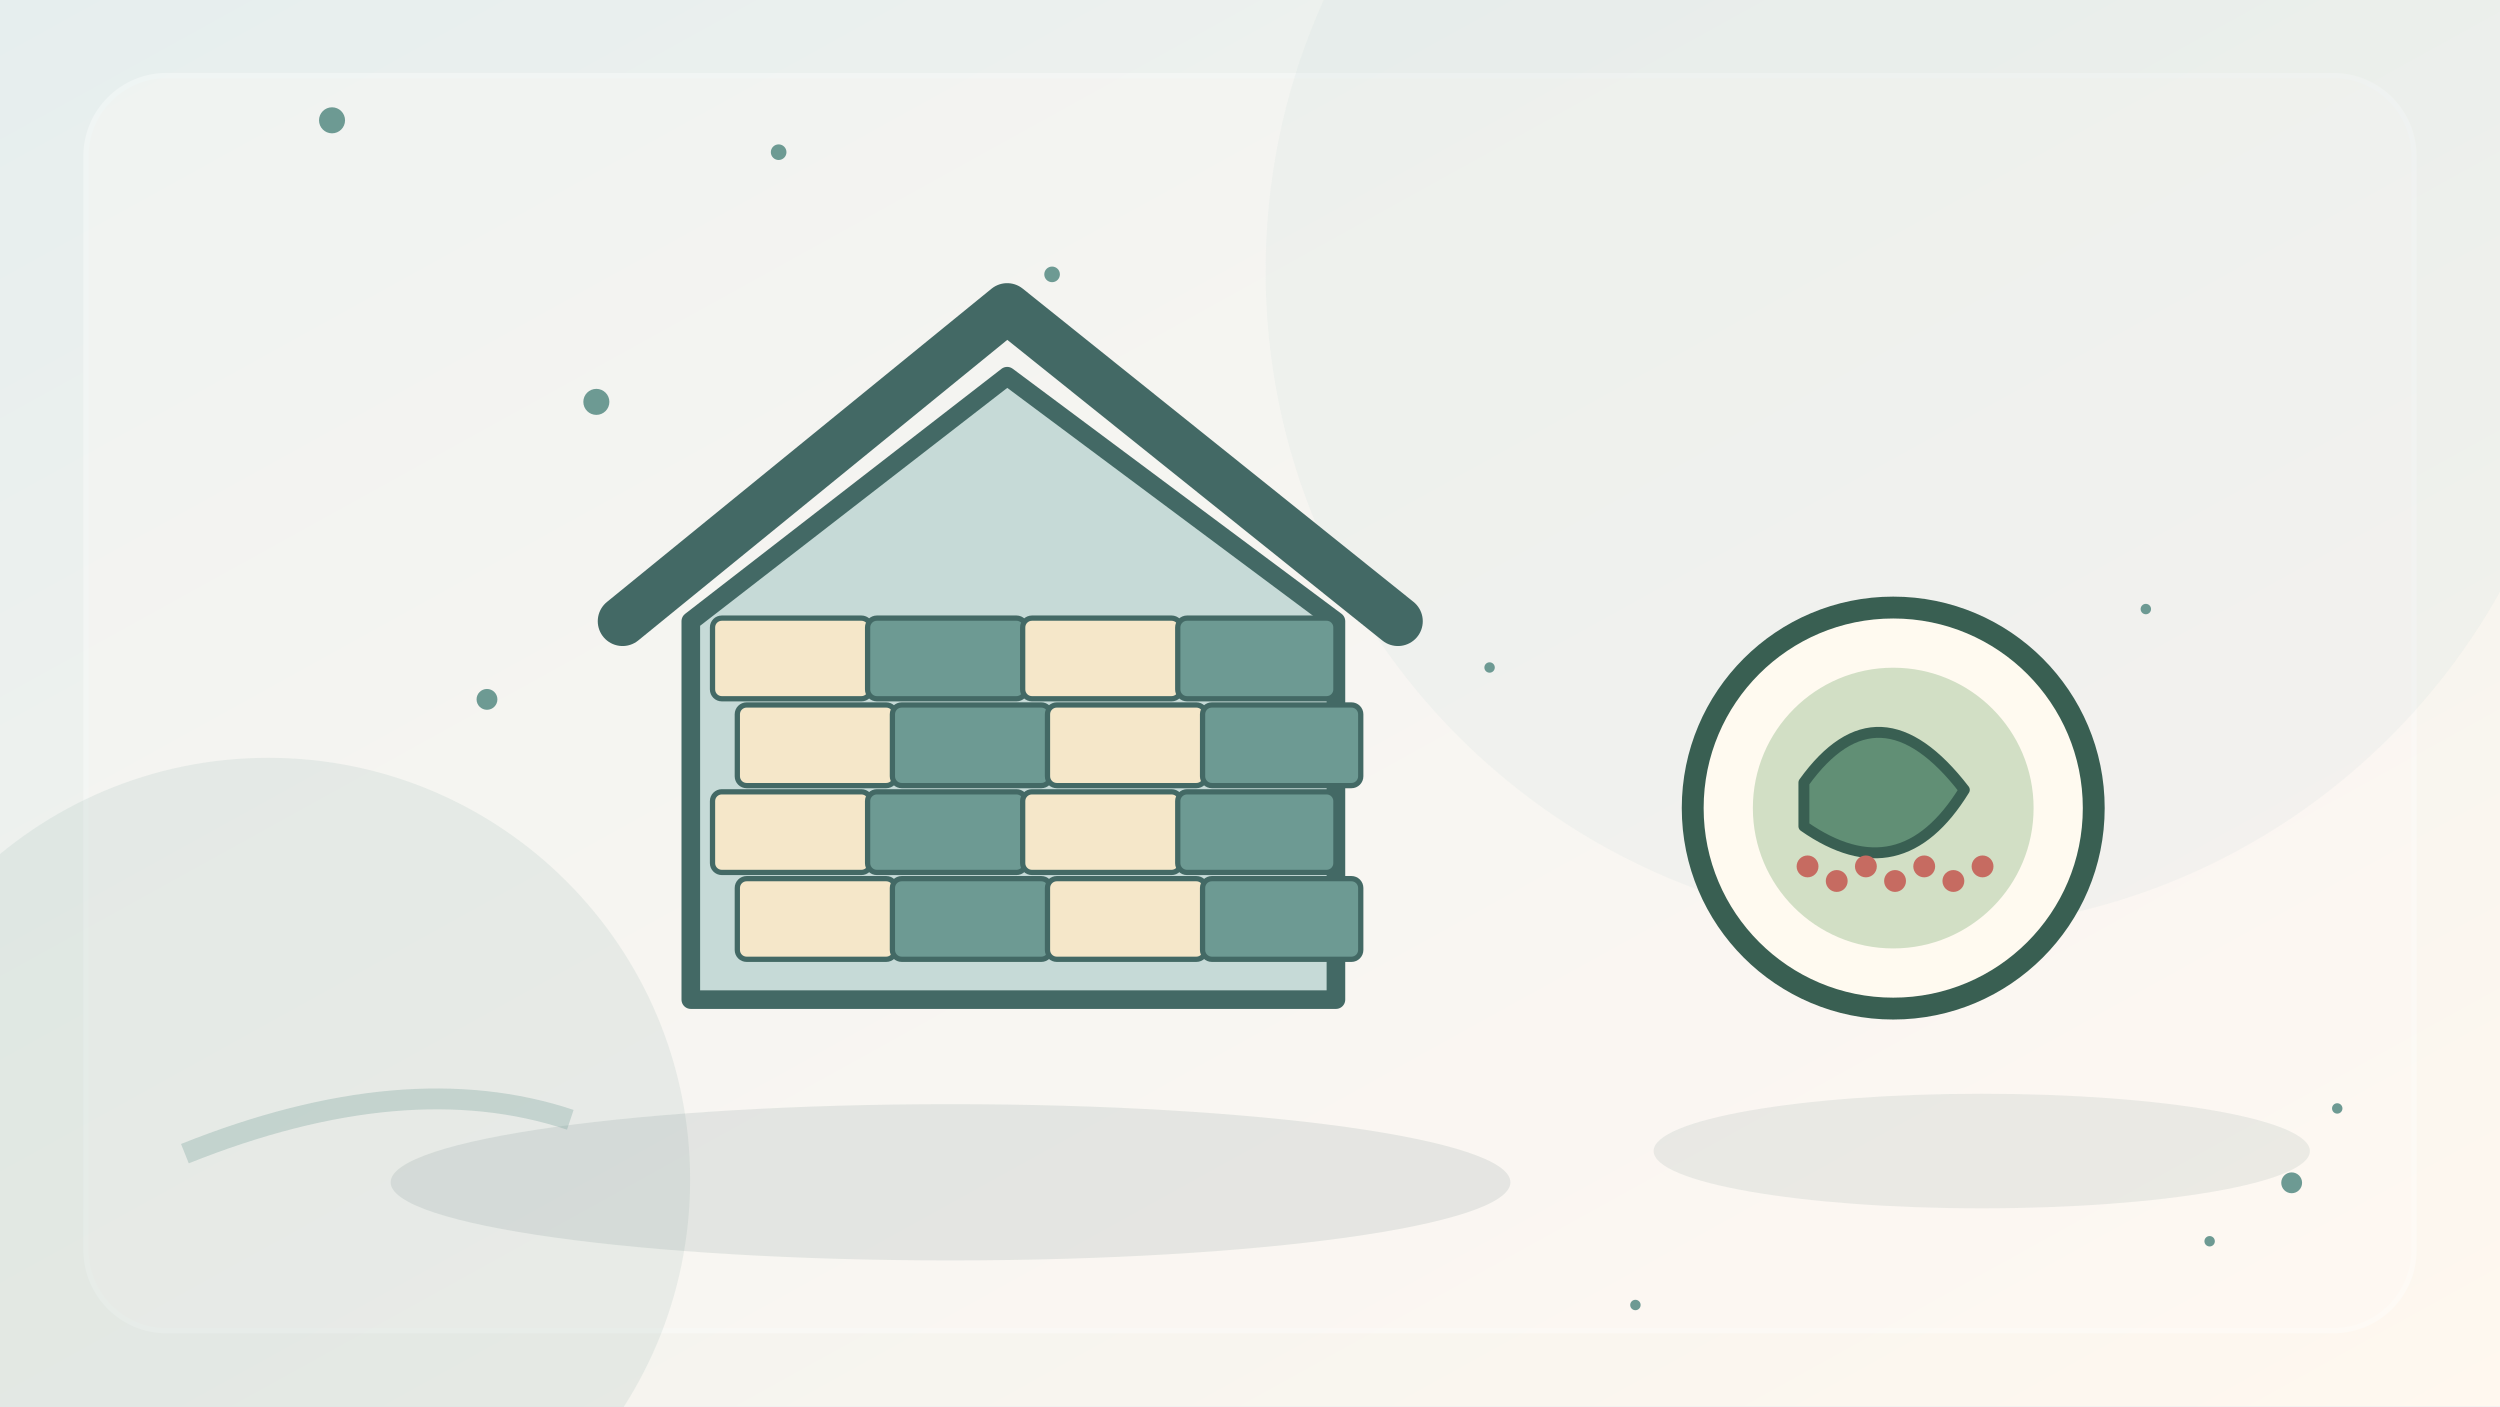
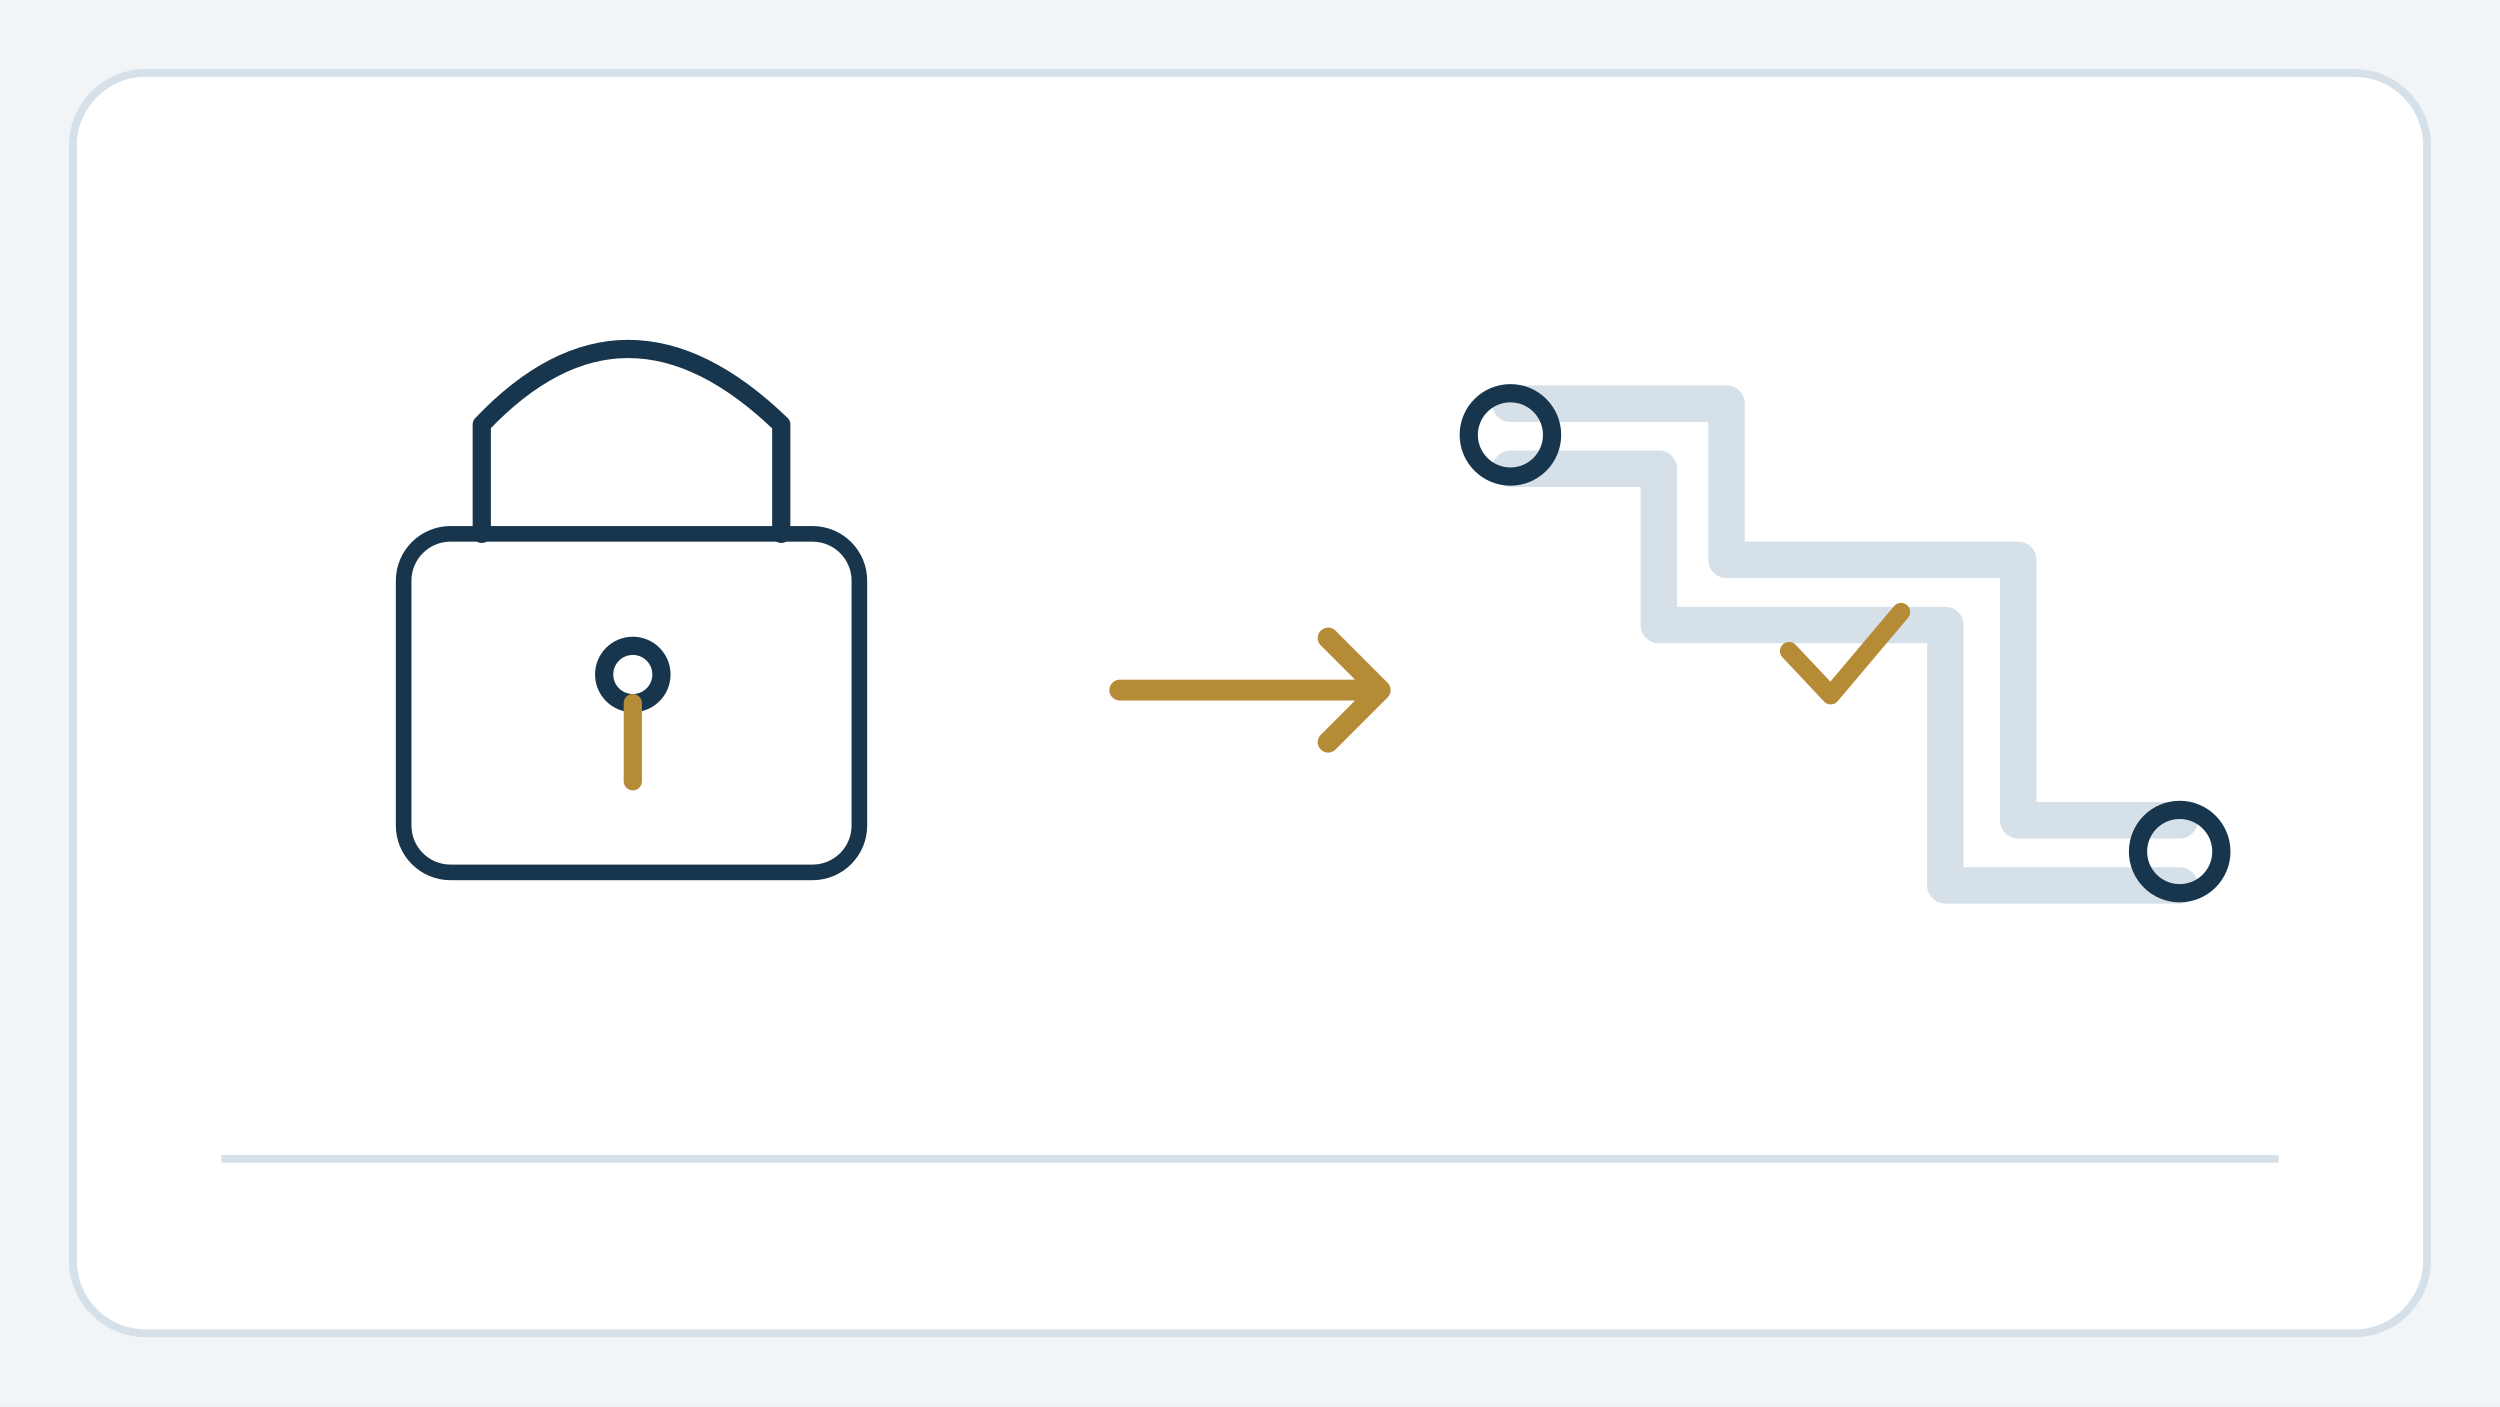
- <svg xmlns="http://www.w3.org/2000/svg" width="960" height="540" viewBox="0 0 960 540" role="img" aria-label="Autorska ilustracja: Spis kluczy i próbne wejście">
-   <defs>
-     <linearGradient id="background" x1="0" y1="0" x2="1" y2="1">
-       <stop offset="0" stop-color="#e6eeee" />
-       <stop offset="1" stop-color="#fff8ef" />
-     </linearGradient>
-   </defs>
-   <rect width="960" height="540" fill="url(#background)" />
-   <rect x="33" y="29" width="894" height="482" rx="31" fill="#fffaf7" opacity=".35" stroke="#fff" stroke-width="2" />
-   <circle cx="739" cy="104" r="253" fill="#c6dad7" opacity=".16" />
-   <circle cx="103" cy="453" r="162" fill="#6d9a93" opacity=".12" />
-   <circle cx="572" cy="256.32" r="2" fill="#6d9a93" stroke="none" stroke-width="4" />
-   <circle cx="327" cy="327.72" r="4" fill="#6d9a93" stroke="none" stroke-width="4" />
-   <circle cx="743.5" cy="354.24" r="3" fill="#6d9a93" stroke="none" stroke-width="4" />
-   <circle cx="848.5" cy="476.64" r="2" fill="#6d9a93" stroke="none" stroke-width="4" />
-   <circle cx="127.5" cy="46.2" r="5" fill="#6d9a93" stroke="none" stroke-width="4" />
-   <circle cx="897.5" cy="425.64" r="2" fill="#6d9a93" stroke="none" stroke-width="4" />
-   <circle cx="229" cy="154.32" r="5" fill="#6d9a93" stroke="none" stroke-width="4" />
-   <circle cx="299" cy="58.44" r="3" fill="#6d9a93" stroke="none" stroke-width="4" />
-   <circle cx="628" cy="501.12" r="2" fill="#6d9a93" stroke="none" stroke-width="4" />
-   <circle cx="824" cy="233.88" r="2" fill="#6d9a93" stroke="none" stroke-width="4" />
-   <circle cx="187" cy="268.56" r="4" fill="#6d9a93" stroke="none" stroke-width="4" />
-   <circle cx="274.5" cy="205.32" r="4" fill="#6d9a93" stroke="none" stroke-width="4" />
-   <circle cx="425" cy="372.6" r="2" fill="#6d9a93" stroke="none" stroke-width="4" />
-   <circle cx="404" cy="105.36" r="3" fill="#6d9a93" stroke="none" stroke-width="4" />
-   <circle cx="880" cy="454.2" r="4" fill="#6d9a93" stroke="none" stroke-width="4" />
-   <ellipse cx="365" cy="454" rx="215" ry="30" fill="#436965" opacity=".12" />
-   <ellipse cx="761" cy="442" rx="126" ry="22" fill="#436965" opacity=".10" />
-   <g transform="translate(195 73) scale(1.191)">
-     <path d="M37 139L161 38 287 139" fill="none" stroke="#436965" stroke-width="16" stroke-linejoin="round" stroke-linecap="round" />
-     <path d="M59 139L161 60 267 139V261H59Z" fill="#c6dad7" stroke="#436965" stroke-width="6" stroke-linejoin="round" stroke-linecap="round" />
-     <rect x="66" y="138" width="51" height="26" rx="3" fill="#f5e7c9" stroke="#436965" stroke-width="1.7" />
-     <rect x="116" y="138" width="51" height="26" rx="3" fill="#6d9a93" stroke="#436965" stroke-width="1.7" />
-     <rect x="166" y="138" width="51" height="26" rx="3" fill="#f5e7c9" stroke="#436965" stroke-width="1.7" />
-     <rect x="216" y="138" width="51" height="26" rx="3" fill="#6d9a93" stroke="#436965" stroke-width="1.7" />
-     <rect x="74" y="166" width="51" height="26" rx="3" fill="#f5e7c9" stroke="#436965" stroke-width="1.7" />
-     <rect x="124" y="166" width="51" height="26" rx="3" fill="#6d9a93" stroke="#436965" stroke-width="1.7" />
-     <rect x="174" y="166" width="51" height="26" rx="3" fill="#f5e7c9" stroke="#436965" stroke-width="1.7" />
-     <rect x="224" y="166" width="51" height="26" rx="3" fill="#6d9a93" stroke="#436965" stroke-width="1.7" />
-     <rect x="66" y="194" width="51" height="26" rx="3" fill="#f5e7c9" stroke="#436965" stroke-width="1.7" />
-     <rect x="116" y="194" width="51" height="26" rx="3" fill="#6d9a93" stroke="#436965" stroke-width="1.7" />
-     <rect x="166" y="194" width="51" height="26" rx="3" fill="#f5e7c9" stroke="#436965" stroke-width="1.7" />
-     <rect x="216" y="194" width="51" height="26" rx="3" fill="#6d9a93" stroke="#436965" stroke-width="1.7" />
-     <rect x="74" y="222" width="51" height="26" rx="3" fill="#f5e7c9" stroke="#436965" stroke-width="1.7" />
-     <rect x="124" y="222" width="51" height="26" rx="3" fill="#6d9a93" stroke="#436965" stroke-width="1.7" />
-     <rect x="174" y="222" width="51" height="26" rx="3" fill="#f5e7c9" stroke="#436965" stroke-width="1.7" />
-     <rect x="224" y="222" width="51" height="26" rx="3" fill="#6d9a93" stroke="#436965" stroke-width="1.7" />
+ <svg xmlns="http://www.w3.org/2000/svg" width="960" height="540" viewBox="0 0 960 540" role="img" aria-label="Spis kluczy i próbne wejście — ochrona i trasa">
+   <rect width="960" height="540" fill="#f1f5f8" />
+   <rect x="28" y="28" width="904" height="484" rx="28" fill="#fff" stroke="#d6e0e8" stroke-width="3" />
+   <g transform="translate(85 85)">
+     <rect x="70" y="120" width="175" height="130" rx="18" fill="#fff" stroke="#17364d" stroke-width="6" />
+     <path d="M100 120V78Q155 20 215 78V120" fill="none" stroke="#17364d" stroke-width="7" stroke-linecap="round" stroke-linejoin="round" />
+     <circle cx="158" cy="174" r="11" fill="none" stroke="#17364d" stroke-width="7" />
+     <path d="M158 185V215" fill="none" stroke="#b68b36" stroke-width="7" stroke-linecap="round" stroke-linejoin="round" />
  </g>
-   <g transform="translate(615 199) scale(0.700)">
-     <circle cx="160" cy="159" r="110" fill="#fffaf0" stroke="#395f52" stroke-width="12" />
-     <circle cx="160" cy="159" r="77" fill="#d2dfc5" stroke="none" stroke-width="4" />
-     <path d="M111 145q41-57 88 4q-35 57-88 20Z" fill="#618f75" stroke="#395f52" stroke-width="6" stroke-linejoin="round" stroke-linecap="round" />
-     <circle cx="113" cy="191" r="6" fill="#c66b61" stroke="none" stroke-width="4" />
-     <circle cx="129" cy="199" r="6" fill="#c66b61" stroke="none" stroke-width="4" />
-     <circle cx="145" cy="191" r="6" fill="#c66b61" stroke="none" stroke-width="4" />
-     <circle cx="161" cy="199" r="6" fill="#c66b61" stroke="none" stroke-width="4" />
-     <circle cx="177" cy="191" r="6" fill="#c66b61" stroke="none" stroke-width="4" />
-     <circle cx="193" cy="199" r="6" fill="#c66b61" stroke="none" stroke-width="4" />
-     <circle cx="209" cy="191" r="6" fill="#c66b61" stroke="none" stroke-width="4" />
+   <g transform="translate(545 85)">
+     <path d="M35 70H118V130H230V230H292 M35 95H92V155H202V255H292" fill="none" stroke="#d6e0e8" stroke-width="14" stroke-linecap="round" stroke-linejoin="round" />
+     <circle cx="35" cy="82" r="16" fill="none" stroke="#17364d" stroke-width="7" />
+     <circle cx="292" cy="242" r="16" fill="none" stroke="#17364d" stroke-width="7" />
+     <path d="M142 165L158 182L185 150" fill="none" stroke="#b68b36" stroke-width="7" stroke-linecap="round" stroke-linejoin="round" />
  </g>
-   <path d="M71 443q85-34 148-13" fill="none" stroke="#6d9a93" opacity=".29" stroke-width="8" />
+   <path d="M430 265H530 M510 245L530 265L510 285" fill="none" stroke="#b68b36" stroke-width="8" stroke-linecap="round" stroke-linejoin="round" />
+   <path d="M85 445H875" fill="none" stroke="#d6e0e8" stroke-width="3" />
</svg>
